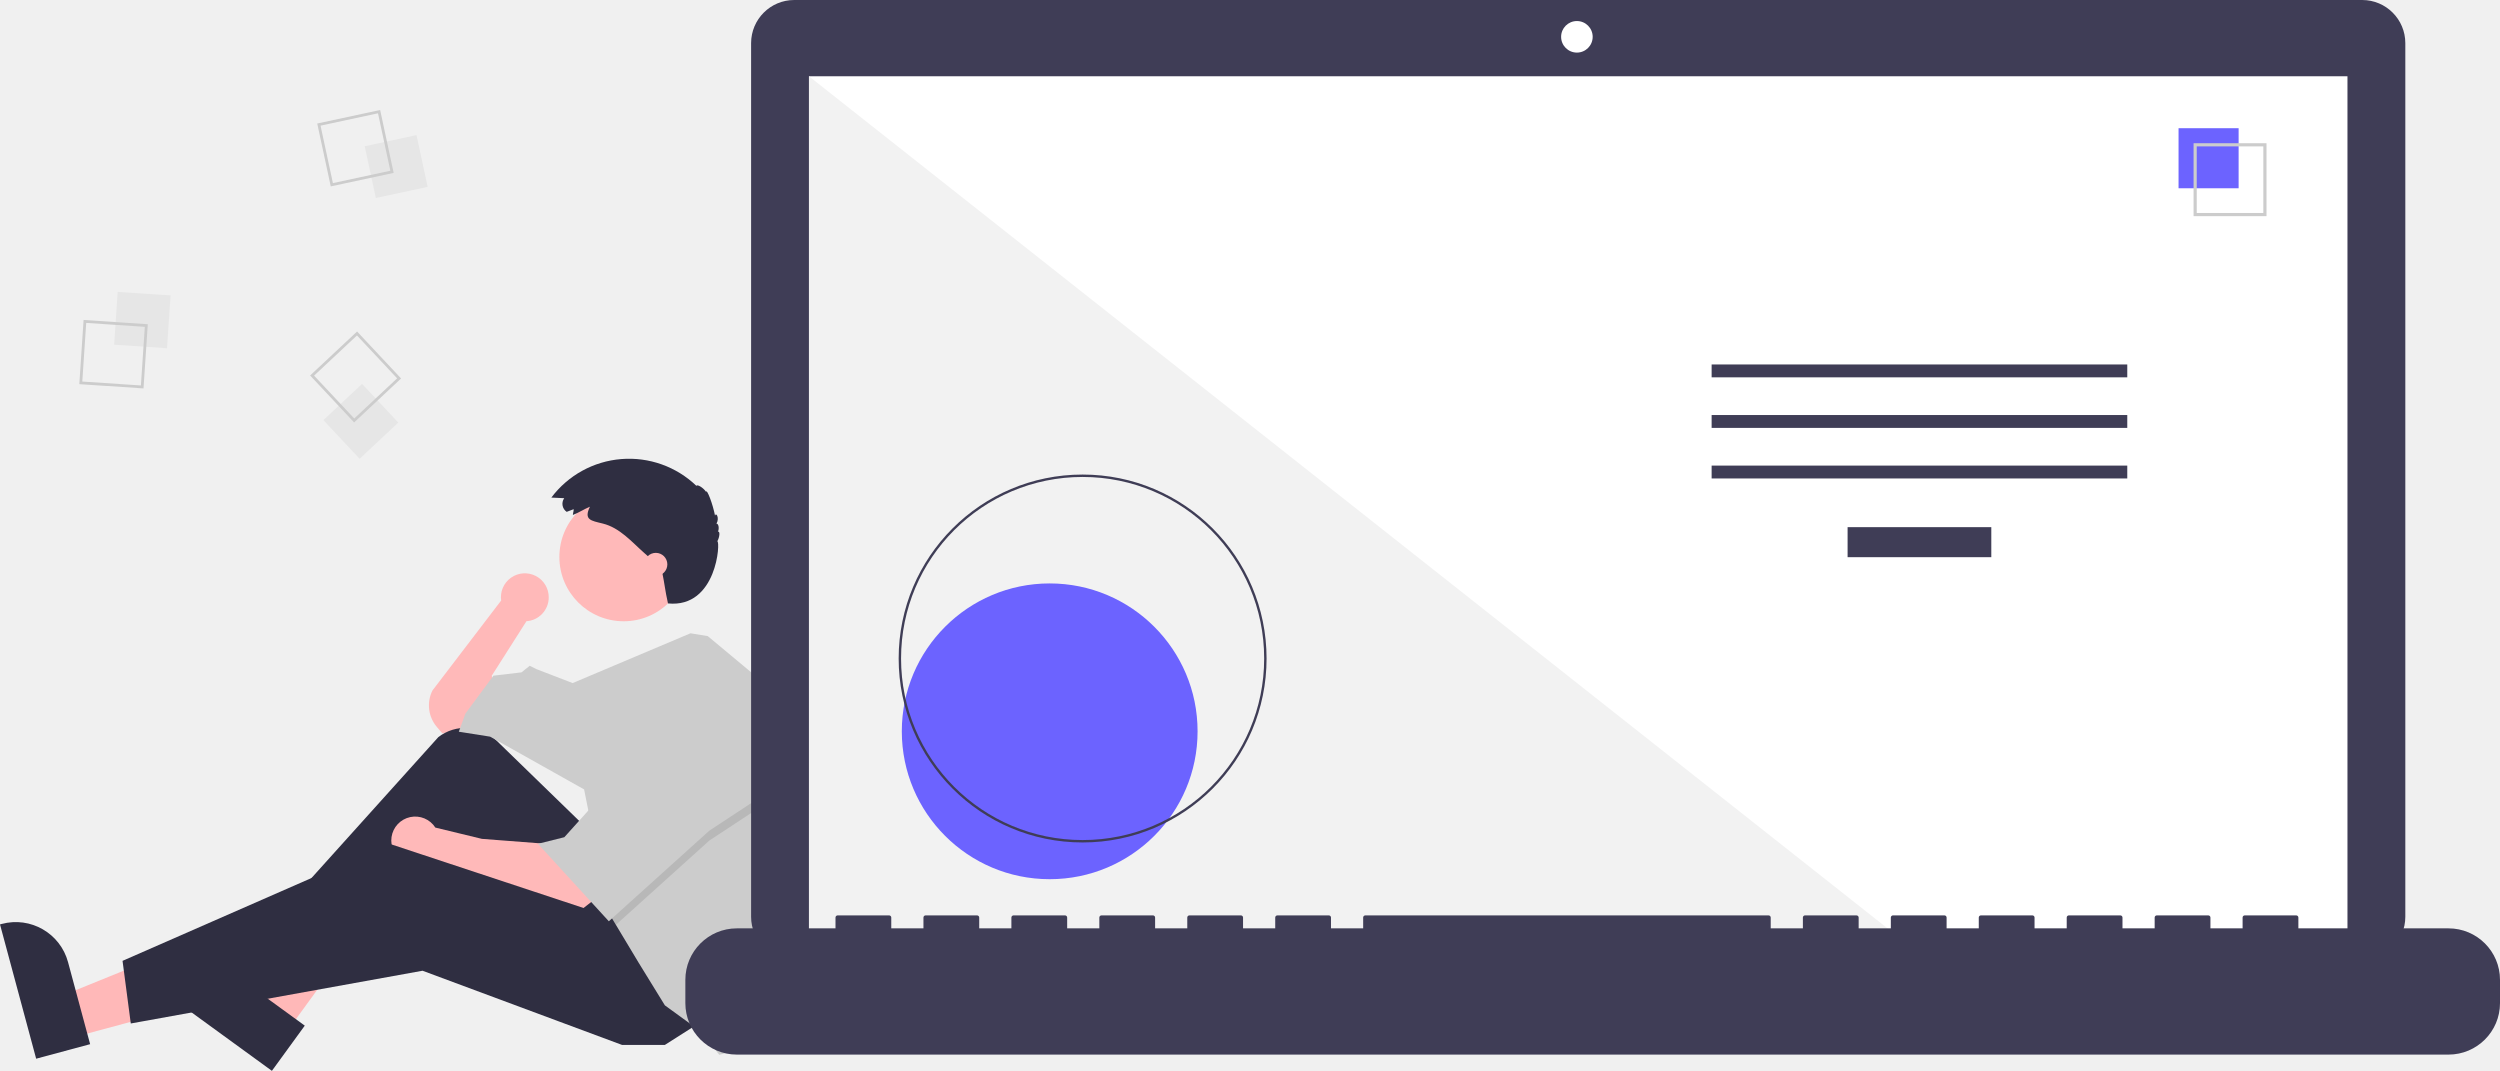
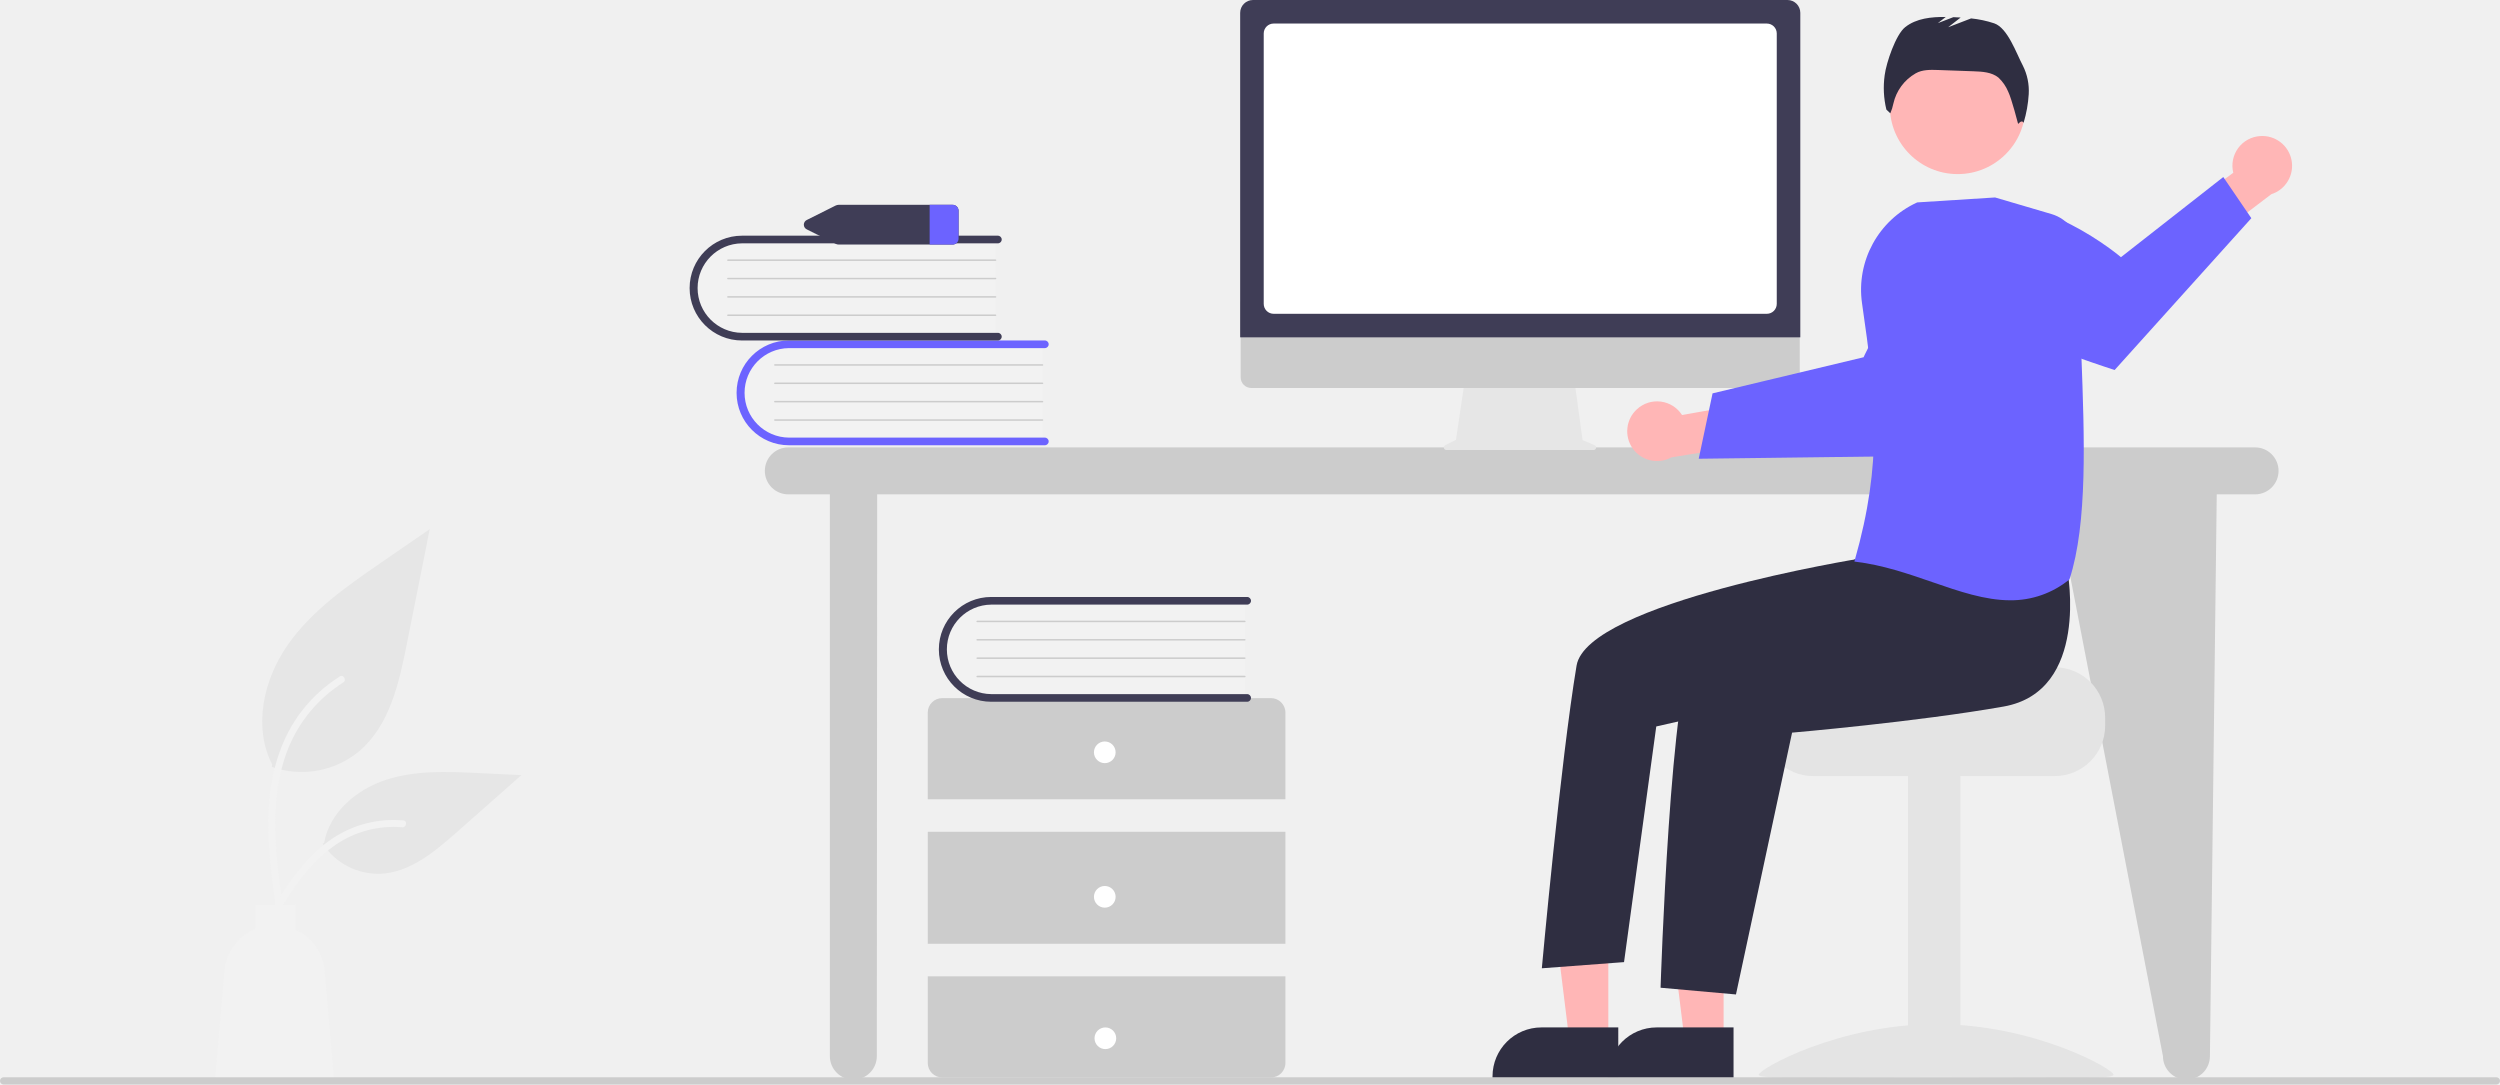
- <svg xmlns="http://www.w3.org/2000/svg" data-name="Layer 1" width="1019.484" height="436.681" viewBox="0 0 1019.484 436.681">
-   <path d="M314.028,475.274a9.751,9.751,0,1,0-19.407,1.282l-28.014,36.686a13.583,13.583,0,0,0,1.836,14.914l2.198,2.564,10.083-2.017,11.428-10.083L290.806,507.192l14.117-22.183-.018-.016A9.743,9.743,0,0,0,314.028,475.274Z" transform="translate(-90.2579 -231.6594)" fill="#ffb9b9" />
-   <polygon points="30.041 422.968 25.468 405.984 88.8 380.265 95.549 405.331 30.041 422.968" fill="#ffb8b8" />
-   <path d="M105.002,663.391,90.258,608.629l.693-.187a22.075,22.075,0,0,1,27.054,15.575l0.0.001L127.01,657.466Z" transform="translate(-90.2579 -231.6594)" fill="#2f2e41" />
-   <polygon points="117.278 420.254 103.054 409.91 136.185 350.121 157.179 365.388 117.278 420.254" fill="#ffb8b8" />
-   <path d="M201.137,668.341,155.271,634.985l.422-.58a22.075,22.075,0,0,1,30.835-4.87l.001.001L214.542,649.908Z" transform="translate(-90.2579 -231.6594)" fill="#2f2e41" />
-   <path d="M328.45,568.364l-35.795-34.773a18.076,18.076,0,0,0-23.668-1.322L201.401,607.352l6.05,9.411L271.984,573.069l43.694,57.139,41.678-20.838Z" transform="translate(-90.2579 -231.6594)" fill="#2f2e41" />
-   <path d="M312.989,575.758l-26.217-2.017-18.986-4.603a9.753,9.753,0,1,0-1.85,12.656l-.003.014,11.428,4.706,49.072,16.806,6.05-4.706Z" transform="translate(-90.2579 -231.6594)" fill="#ffb9b9" />
-   <polygon points="285.92 416.699 271.131 426.11 253.653 426.11 172.315 395.86 53.332 417.371 49.971 391.826 158.871 344.099 254.326 375.693 285.92 416.699" fill="#2f2e41" />
-   <circle cx="254.326" cy="227.132" r="26.217" fill="#ffb9b9" />
-   <path d="M412.417,563.463a150.631,150.631,0,0,1-7.388,46.592l-1.963,6.037-9.411,43.022-10.083,2.689-7.394-9.411-14.789-10.755L350.634,624.158,341.411,608.791l-2.877-4.8-10.083-50.416-38.317-21.511-12.772-2.017,2.689-7.394,11.428-15.461L302.906,505.847l3.361-2.689,2.689,1.344,14.823,5.71,48.057-20.304,7.031,1.15L403.067,511.225A150.499,150.499,0,0,1,412.417,563.463Z" transform="translate(-90.2579 -231.6594)" fill="#ccc" />
-   <polygon points="314.825 325.949 289.281 342.754 251.153 377.131 248.276 372.332 240.209 331.999 242.226 331.999 263.065 293.683 314.825 325.949" opacity="0.1" style="isolation:isolate" />
-   <polygon points="263.065 289.649 242.226 327.965 230.126 341.41 219.371 344.099 248.276 375.693 289.281 338.721 314.825 321.915 263.065 289.649" fill="#ccc" />
-   <path d="M324.193,439.299l-2.841,1.093a3.965,3.965,0,0,1-1.06-5.507q.023-.034.047-.067l-5.249-.246a39.637,39.637,0,0,1,59.173-4.77c.239-.823,2.844.778,3.908,2.402.357-1.339,2.8,5.135,3.664,9.712.4-1.524,1.938.936.591,3.297.854-.125,1.239,2.059.578,3.276.934-.439.777,2.169-.236,3.911,1.333-.118-.114,27.331-20.114,25.331-1.392-6.397-1-6-2.64-14.226-.763-.81-1.599-1.548-2.433-2.284l-4.513-3.983c-5.247-4.632-10.021-10.348-17.011-12.08-4.804-1.19-7.841-1.458-5.223-6.872-2.365.987-4.574,2.455-6.961,3.372C323.905,440.902,324.239,440.055,324.193,439.299Z" transform="translate(-90.2579 -231.6594)" fill="#2f2e41" />
-   <circle cx="267.434" cy="230.157" r="4.706" fill="#ffb9b9" />
-   <rect x="137.514" y="351.376" width="21.61" height="21.61" transform="translate(-313.1754 254.4458) rotate(-86.18992)" fill="#e6e6e6" style="isolation:isolate" />
-   <path d="M124.344,362.131l26.183,1.744-1.744,26.183-26.183-1.744Zm24.969,2.806-23.906-1.592-1.592,23.906,23.906,1.592Z" transform="translate(-90.2579 -231.6594)" fill="#ccc" />
-   <rect x="241.009" y="288.772" width="21.61" height="21.61" transform="translate(-147.5724 -172.0746) rotate(-12.12675)" fill="#e6e6e6" style="isolation:isolate" />
-   <path d="M245.278,276.51l5.513,25.655-25.655,5.513-5.513-25.655Zm4.157,24.779-5.033-23.424-23.424,5.033,5.033,23.424Z" transform="translate(-90.2579 -231.6594)" fill="#ccc" />
-   <rect x="226.603" y="392.674" width="21.61" height="21.61" transform="translate(-301.9456 39.64172) rotate(-43.12712)" fill="#e6e6e6" style="isolation:isolate" />
-   <path d="M253.815,385.997,234.663,403.935l-17.939-19.152,19.152-17.939Zm-19.099,16.326,17.486-16.379-16.379-17.486-17.486,16.379Z" transform="translate(-90.2579 -231.6594)" fill="#ccc" />
-   <path d="M1053.535,231.659H414.152a17.598,17.598,0,0,0-17.599,17.598v356.252a17.599,17.599,0,0,0,17.599,17.599H1053.535a17.599,17.599,0,0,0,17.599-17.599V249.258a17.599,17.599,0,0,0-17.599-17.598Z" transform="translate(-90.2579 -231.6594)" fill="#3f3d56" />
-   <rect x="329.89" y="31.101" width="627.391" height="353.913" fill="#fff" />
-   <circle cx="643.049" cy="15.014" r="6.435" fill="#fff" />
-   <polygon points="777.858 385.015 329.89 385.015 329.89 31.102 777.858 385.015" fill="#f2f2f2" style="isolation:isolate" />
-   <circle cx="428.058" cy="298.224" r="60.307" fill="#6c63ff" />
-   <path d="M531.741,575.21a75.016,75.016,0,1,1,75.016-75.016A75.016,75.016,0,0,1,531.741,575.21Zm0-149.051A74.035,74.035,0,1,0,605.776,500.194a74.035,74.035,0,0,0-74.035-74.035Z" transform="translate(-90.2579 -231.6594)" fill="#3f3d56" />
-   <rect x="753.437" y="214.97" width="58.605" height="12.246" fill="#3f3d56" />
-   <rect x="697.991" y="148.627" width="169.497" height="5.248" fill="#3f3d56" />
-   <rect x="697.991" y="169.246" width="169.497" height="5.248" fill="#3f3d56" />
-   <rect x="697.991" y="189.866" width="169.497" height="5.248" fill="#3f3d56" />
-   <rect x="888.401" y="52.282" width="24.492" height="24.492" fill="#6c63ff" />
-   <path d="M1014.522,319.804h-29.74v-29.74h29.74Zm-28.447-1.293h27.154V291.357H986.075Z" transform="translate(-90.2579 -231.6594)" fill="#ccc" />
-   <path d="M1088.749,610.239h-61.229v-4.412a.875.875,0,0,0-.875-.875h-20.993a.875.875,0,0,0-.875.875v4.412H991.657v-4.412a.875.875,0,0,0-.875-.875H969.789a.875.875,0,0,0-.875.875h0v4.412H955.794v-4.412a.875.875,0,0,0-.875-.875h-20.993a.875.875,0,0,0-.875.875h0v4.412H919.931v-4.412a.875.875,0,0,0-.875-.875H898.064a.875.875,0,0,0-.875.875v4.412H884.068v-4.412a.875.875,0,0,0-.875-.875H862.201a.875.875,0,0,0-.875.875h0v4.412H848.205v-4.412a.875.875,0,0,0-.875-.875H826.338a.875.875,0,0,0-.875.875h0v4.412H812.343v-4.412a.875.875,0,0,0-.875-.875H647.023a.875.875,0,0,0-.875.875h0v4.412H633.028v-4.412a.875.875,0,0,0-.875-.875H611.161a.875.875,0,0,0-.875.875h0v4.412h-13.121v-4.412a.875.875,0,0,0-.875-.875h-20.993a.875.875,0,0,0-.875.875h0v4.412H561.302v-4.412a.875.875,0,0,0-.875-.875H539.435a.875.875,0,0,0-.875.875h0v4.412H525.44v-4.412a.875.875,0,0,0-.875-.875H503.572a.875.875,0,0,0-.875.875h0v4.412h-13.121v-4.412a.875.875,0,0,0-.875-.875H467.709a.875.875,0,0,0-.875.875v4.412H453.714v-4.412a.875.875,0,0,0-.875-.875H431.846a.875.875,0,0,0-.875.875h0v4.412H390.735A20.993,20.993,0,0,0,369.742,631.232v9.492A20.993,20.993,0,0,0,390.735,661.717h698.014a20.993,20.993,0,0,0,20.993-20.993V631.232A20.993,20.993,0,0,0,1088.749,610.239Z" transform="translate(-90.2579 -231.6594)" fill="#3f3d56" />
+ <svg xmlns="http://www.w3.org/2000/svg" data-name="Layer 1" width="979.327" height="424.837" viewBox="0 0 979.327 424.837">
+   <path d="M993.718,412.839H419.142a9.199,9.199,0,0,0,0,18.398H435.417V651.303a9.199,9.199,0,0,0,18.398,0l.14-220.065h461.156l42.52,220.065a9.199,9.199,0,1,0,18.398,0l2.676-220.065h15.014a9.199,9.199,0,0,0,0-18.398Z" transform="translate(-110.3366 -237.5817)" fill="#ccc" />
+   <path d="M518.737,371.85v38.955H421.141a19.489,19.489,0,1,1-1.355-38.955q.677-.024,1.355,0Z" transform="translate(-110.3366 -237.5817)" fill="#f2f2f2" />
+   <path d="M521.134,410.506a1.499,1.499,0,0,1-1.498,1.498H419.403a20.526,20.526,0,0,1,0-41.052H519.636a1.498,1.498,0,1,1,0,2.997H419.403a17.53,17.53,0,0,0,0,35.059H519.636A1.499,1.499,0,0,1,521.134,410.506Z" transform="translate(-110.3366 -237.5817)" fill="#6c63ff" />
+   <path d="M518.737,380.84H413.859a.3.3,0,0,1-.006-.599H518.737a.3.3,0,0,1,0,.599Z" transform="translate(-110.3366 -237.5817)" fill="#ccc" />
+   <path d="M518.737,388.032H413.859a.3.3,0,0,1-.006-.599H518.737a.3.3,0,0,1,0,.599Z" transform="translate(-110.3366 -237.5817)" fill="#ccc" />
+   <path d="M518.737,395.223H413.859a.3.3,0,0,1-.006-.599H518.737a.3.3,0,0,1,0,.599Z" transform="translate(-110.3366 -237.5817)" fill="#ccc" />
+   <path d="M518.737,402.415H413.859a.3.3,0,0,1-.006-.599H518.737a.3.3,0,0,1,0,.599Z" transform="translate(-110.3366 -237.5817)" fill="#ccc" />
+   <path d="M500.339,330.809v38.955H402.743a19.489,19.489,0,0,1-1.355-38.955q.677-.024,1.355,0Z" transform="translate(-110.3366 -237.5817)" fill="#f2f2f2" />
+   <path d="M502.737,369.464a1.499,1.499,0,0,1-1.498,1.498H401.005a20.526,20.526,0,0,1,0-41.052H501.239a1.498,1.498,0,1,1,0,2.997H401.005a17.53,17.53,0,0,0,0,35.059H501.239A1.499,1.499,0,0,1,502.737,369.464Z" transform="translate(-110.3366 -237.5817)" fill="#3f3d56" />
+   <path d="M500.339,339.799H395.461a.3.3,0,0,1-.006-.599H500.339a.3.3,0,0,1,0,.599Z" transform="translate(-110.3366 -237.5817)" fill="#ccc" />
+   <path d="M500.339,346.991H395.461a.3.3,0,0,1-.006-.599H500.339a.3.3,0,0,1,0,.599Z" transform="translate(-110.3366 -237.5817)" fill="#ccc" />
+   <path d="M500.339,354.182H395.461a.3.3,0,0,1-.006-.599H500.339a.3.3,0,0,1,0,.599Z" transform="translate(-110.3366 -237.5817)" fill="#ccc" />
+   <path d="M500.339,361.374H395.461a.3.3,0,0,1-.006-.599H500.339a.3.3,0,0,1,0,.599Z" transform="translate(-110.3366 -237.5817)" fill="#ccc" />
+   <path d="M613.874,550.683V516.718a5.661,5.661,0,0,0-5.661-5.661H479.428a5.661,5.661,0,0,0-5.661,5.661v33.965Z" transform="translate(-110.3366 -237.5817)" fill="#ccc" />
+   <rect x="363.431" y="325.839" width="140.106" height="43.872" fill="#ccc" />
+   <path d="M473.768,620.029V653.994a5.661,5.661,0,0,0,5.661,5.661H608.213a5.661,5.661,0,0,0,5.661-5.661V620.029Z" transform="translate(-110.3366 -237.5817)" fill="#ccc" />
+   <circle cx="432.776" cy="294.704" r="4.246" fill="#fff" />
+   <circle cx="432.776" cy="351.312" r="4.246" fill="#fff" />
+   <circle cx="433.004" cy="406.722" r="4.246" fill="#fff" />
+   <path d="M597.989,472.331v38.955H500.393a19.489,19.489,0,0,1-1.356-38.955q.678-.024,1.356,0Z" transform="translate(-110.3366 -237.5817)" fill="#f2f2f2" />
+   <path d="M600.386,510.986a1.499,1.499,0,0,1-1.498,1.498H498.655a20.526,20.526,0,0,1-.025-41.052H598.888a1.498,1.498,0,1,1,0,2.997H498.655a17.53,17.53,0,0,0,0,35.059H598.888A1.499,1.499,0,0,1,600.386,510.986Z" transform="translate(-110.3366 -237.5817)" fill="#3f3d56" />
+   <path d="M597.989,481.32H493.111a.3.3,0,0,1-.006-.599H597.989a.3.3,0,0,1,0,.599Z" transform="translate(-110.3366 -237.5817)" fill="#ccc" />
+   <path d="M597.989,488.512H493.111a.3.3,0,0,1-.006-.599H597.989a.3.3,0,0,1,0,.599Z" transform="translate(-110.3366 -237.5817)" fill="#ccc" />
+   <path d="M597.989,495.703H493.111a.3.3,0,0,1-.006-.599H597.989a.3.3,0,0,1,0,.599Z" transform="translate(-110.3366 -237.5817)" fill="#ccc" />
+   <path d="M597.989,502.895H493.111a.3.3,0,0,1-.006-.599H597.989a.3.3,0,0,1,0,.599Z" transform="translate(-110.3366 -237.5817)" fill="#ccc" />
+   <path d="M483.367,317.814H438.902a2.747,2.747,0,0,0-1.217.283l-11.223,5.618a2.045,2.045,0,0,0,0,3.764l11.223,5.618a2.747,2.747,0,0,0,1.217.283h44.466a2.334,2.334,0,0,0,2.463-2.165v-11.237A2.334,2.334,0,0,0,483.367,317.814Z" transform="translate(-110.3366 -237.5817)" fill="#3f3d56" />
+   <path d="M485.83,319.979v11.237a2.334,2.334,0,0,1-2.463,2.165h-8.859V317.814h8.859A2.334,2.334,0,0,1,485.83,319.979Z" transform="translate(-110.3366 -237.5817)" fill="#6c63ff" />
+   <path d="M216.781,537.993a35.34,35.34,0,0,0,34.126-6.011c11.953-10.032,15.7-26.56,18.749-41.864q4.509-22.633,9.019-45.266l-18.882,13.002c-13.579,9.35-27.464,18.999-36.866,32.542S209.421,522.426,216.975,537.08" transform="translate(-110.3366 -237.5817)" fill="#e6e6e6" />
+   <path d="M218.395,592.797c-1.911-13.921-3.876-28.02-2.536-42.09,1.191-12.496,5.003-24.7,12.764-34.707a57.736,57.736,0,0,1,14.813-13.423c1.481-.935,2.845,1.413,1.37,2.343a54.888,54.888,0,0,0-21.711,26.196c-4.727,12.023-5.486,25.128-4.671,37.9.493,7.723,1.537,15.396,2.589,23.059a1.406,1.406,0,0,1-.948,1.669,1.365,1.365,0,0,1-1.669-.948Z" transform="translate(-110.3366 -237.5817)" fill="#f2f2f2" />
+   <path d="M236.802,568.164a26.014,26.014,0,0,0,22.666,11.699c11.474-.545,21.04-8.553,29.651-16.156l25.47-22.488-16.857-.807c-12.122-.58-24.557-1.121-36.104,2.617s-22.195,12.735-24.306,24.686" transform="translate(-110.3366 -237.5817)" fill="#e6e6e6" />
+   <path d="M212.994,600.8c9.199-16.276,19.868-34.365,38.933-40.147A43.445,43.445,0,0,1,268.302,558.962c1.739.15,1.304,2.83-.431,2.68a40.361,40.361,0,0,0-26.133,6.914c-7.369,5.016-13.106,11.988-17.962,19.383-2.974,4.529-5.639,9.251-8.303,13.966-.852,1.507-3.341.419-2.479-1.105Z" transform="translate(-110.3366 -237.5817)" fill="#f2f2f2" />
+   <path d="M198.255,617.932a19.698,19.698,0,0,1,12.071-16.498v-9.41h15.782v9.706a19.688,19.688,0,0,1,11.414,16.202l3.711,43.138H194.544Z" transform="translate(-110.3366 -237.5817)" fill="#f2f2f2" />
+   <path d="M734.973,411.955l-4.695-1.977-3.221-23.536h-42.889l-3.491,23.439-4.2,2.1a.997.997,0,0,0,.446,1.89h57.663A.997.997,0,0,0,734.973,411.955Z" transform="translate(-110.3366 -237.5817)" fill="#e6e6e6" />
+   <path d="M811.19,389.574H600.507a4.174,4.174,0,0,1-4.165-4.174V355.691H815.354V385.4A4.174,4.174,0,0,1,811.19,389.574Z" transform="translate(-110.3366 -237.5817)" fill="#ccc" />
+   <path d="M815.575,369.732H596.15V242.613a5.037,5.037,0,0,1,5.032-5.032h209.361a5.038,5.038,0,0,1,5.032,5.032Z" transform="translate(-110.3366 -237.5817)" fill="#3f3d56" />
+   <path d="M802.469,360.506h-193.214a3.883,3.883,0,0,1-3.879-3.879V250.687a3.884,3.884,0,0,1,3.879-3.879h193.214a3.884,3.884,0,0,1,3.879,3.879V356.627A3.883,3.883,0,0,1,802.469,360.506Z" transform="translate(-110.3366 -237.5817)" fill="#fff" />
+   <path d="M751.58,397.887a11.616,11.616,0,0,1,17.666,2.272l26.134-4.646,6.697,15.193-36.999,6.043a11.679,11.679,0,0,1-13.499-18.862Z" transform="translate(-110.3366 -237.5817)" fill="#ffb6b6" />
+   <path d="M775.776,417.286l27.246-.34,3.449-.047,55.433-.698s15.053-14.361,28.161-29.146l-1.837-13.288A54.292,54.292,0,0,0,870.023,340.152C851.25,352.696,840.363,377.526,840.363,377.526l-34.37,8.221-3.438.822-21.356,5.103Z" transform="translate(-110.3366 -237.5817)" fill="#6c63ff" />
+   <path d="M915.25,498.962H864.392c0,2.179-55.594,3.948-55.594,3.948a20.309,20.309,0,0,0-3.332,3.158,19.597,19.597,0,0,0-4.58,12.633v3.158a19.746,19.746,0,0,0,19.739,19.739h94.625a19.756,19.756,0,0,0,19.739-19.739v-3.158A19.766,19.766,0,0,0,915.25,498.962Z" transform="translate(-110.3366 -237.5817)" fill="#e4e4e4" />
+   <rect x="747.402" y="303.231" width="20.528" height="118.49" fill="#e4e4e4" />
+   <path d="M799.312,658.581c0,2.218,31.107.858,69.48.858s69.48,1.36,69.48-.858-31.107-19.807-69.48-19.807S799.312,656.363,799.312,658.581Z" transform="translate(-110.3366 -237.5817)" fill="#e4e4e4" />
+   <polygon points="675.186 407.461 659.908 407.46 652.64 348.531 675.188 348.532 675.186 407.461" fill="#ffb6b6" />
+   <path d="M789.419,659.852l-49.262-.002v-.623a19.175,19.175,0,0,1,19.174-19.174h.001l30.088.001Z" transform="translate(-110.3366 -237.5817)" fill="#2f2e41" />
+   <polygon points="630.031 407.461 614.753 407.46 607.485 348.531 630.033 348.532 630.031 407.461" fill="#ffb6b6" />
+   <path d="M744.264,659.852l-49.262-.002v-.623a19.175,19.175,0,0,1,19.174-19.174h.001l30.088.001Z" transform="translate(-110.3366 -237.5817)" fill="#2f2e41" />
+   <circle cx="766.887" cy="41.636" r="26.564" fill="#ffb6b6" />
+   <path d="M920.217,461.224s8.913,47.131-25,53.132-82.866,10.22-82.866,10.22L790.367,627.143l-29.534-2.637s3.928-123.467,13.588-133.127,70.712-38.583,70.712-38.583Z" transform="translate(-110.3366 -237.5817)" fill="#2f2e41" />
+   <path d="M853.983,441.471,839.151,456.351s-107.094,17.25-111.226,41.985c-6.237,37.344-13.605,118.552-13.605,118.552l32.199-2.415,12.626-92.311,51.518-11.719L869.277,478.5Z" transform="translate(-110.3366 -237.5817)" fill="#2f2e41" />
+   <path d="M902.785,263.361c-2.622-4.948-5.954-14.808-11.247-16.637a42.077,42.077,0,0,0-9.058-1.93l-8.996,3.46,4.896-3.808q-1.43-.085-2.858-.139l-6.07,2.335,3.105-2.415c-5.659-.058-11.5.53-15.885,3.975-3.738,2.937-7.442,14.062-8.041,18.778a35.917,35.917,0,0,0,.66,13.531l1.537,1.462a18.859,18.859,0,0,0,1.206-3.839,18.181,18.181,0,0,1,8.703-11.806l.084-.047c2.578-1.451,5.707-1.384,8.663-1.278l14.042.505c3.378.122,7.016.335,9.65,2.454a15.888,15.888,0,0,1,3.858,5.589c1.309,2.641,3.866,12.604,3.866,12.604s1.447-1.881,2.14-.481a48.398,48.398,0,0,0,2.014-11.233A22.009,22.009,0,0,0,902.785,263.361Z" transform="translate(-110.3366 -237.5817)" fill="#2f2e41" />
+   <path d="M995.694,290.883A11.616,11.616,0,0,0,985.181,305.261l-21.361,15.757,6.41,15.317,29.854-22.676a11.679,11.679,0,0,0-4.389-22.776Z" transform="translate(-110.3366 -237.5817)" fill="#ffb6b6" />
+   <path d="M992.256,323.052l-53.551,59.474s-25.609-8.198-45.415-17.086l-8.898-27.328a54.343,54.343,0,0,1-2.601-19.664c27.456-7.306,59.391,19.879,59.391,19.879l40.085-31.399Z" transform="translate(-110.3366 -237.5817)" fill="#6c63ff" />
+   <path d="M867.301,465.617c-9.554-3.3-19.433-6.713-30.089-7.994l-.458-.055.126-.443c11.031-38.731,8.278-63.507,2.872-100.723a37.591,37.591,0,0,1,21.548-39.501l.065-.03,30.434-1.934.069-.004,22.134,6.51a15.183,15.183,0,0,1,10.867,14.831c-.24,12.239.269,25.904.807,40.371,1.208,32.456,2.457,66.016-4.63,87.792l-.037.114-.095.074a36.099,36.099,0,0,1-23.081,8.108C887.901,472.732,877.762,469.23,867.301,465.617Z" transform="translate(-110.3366 -237.5817)" fill="#6c63ff" />
+   <path d="M1088.248,662.418H111.752a1.415,1.415,0,1,1,0-2.83h976.496a1.415,1.415,0,1,1,0,2.83Z" transform="translate(-110.3366 -237.5817)" fill="#ccc" />
</svg>
